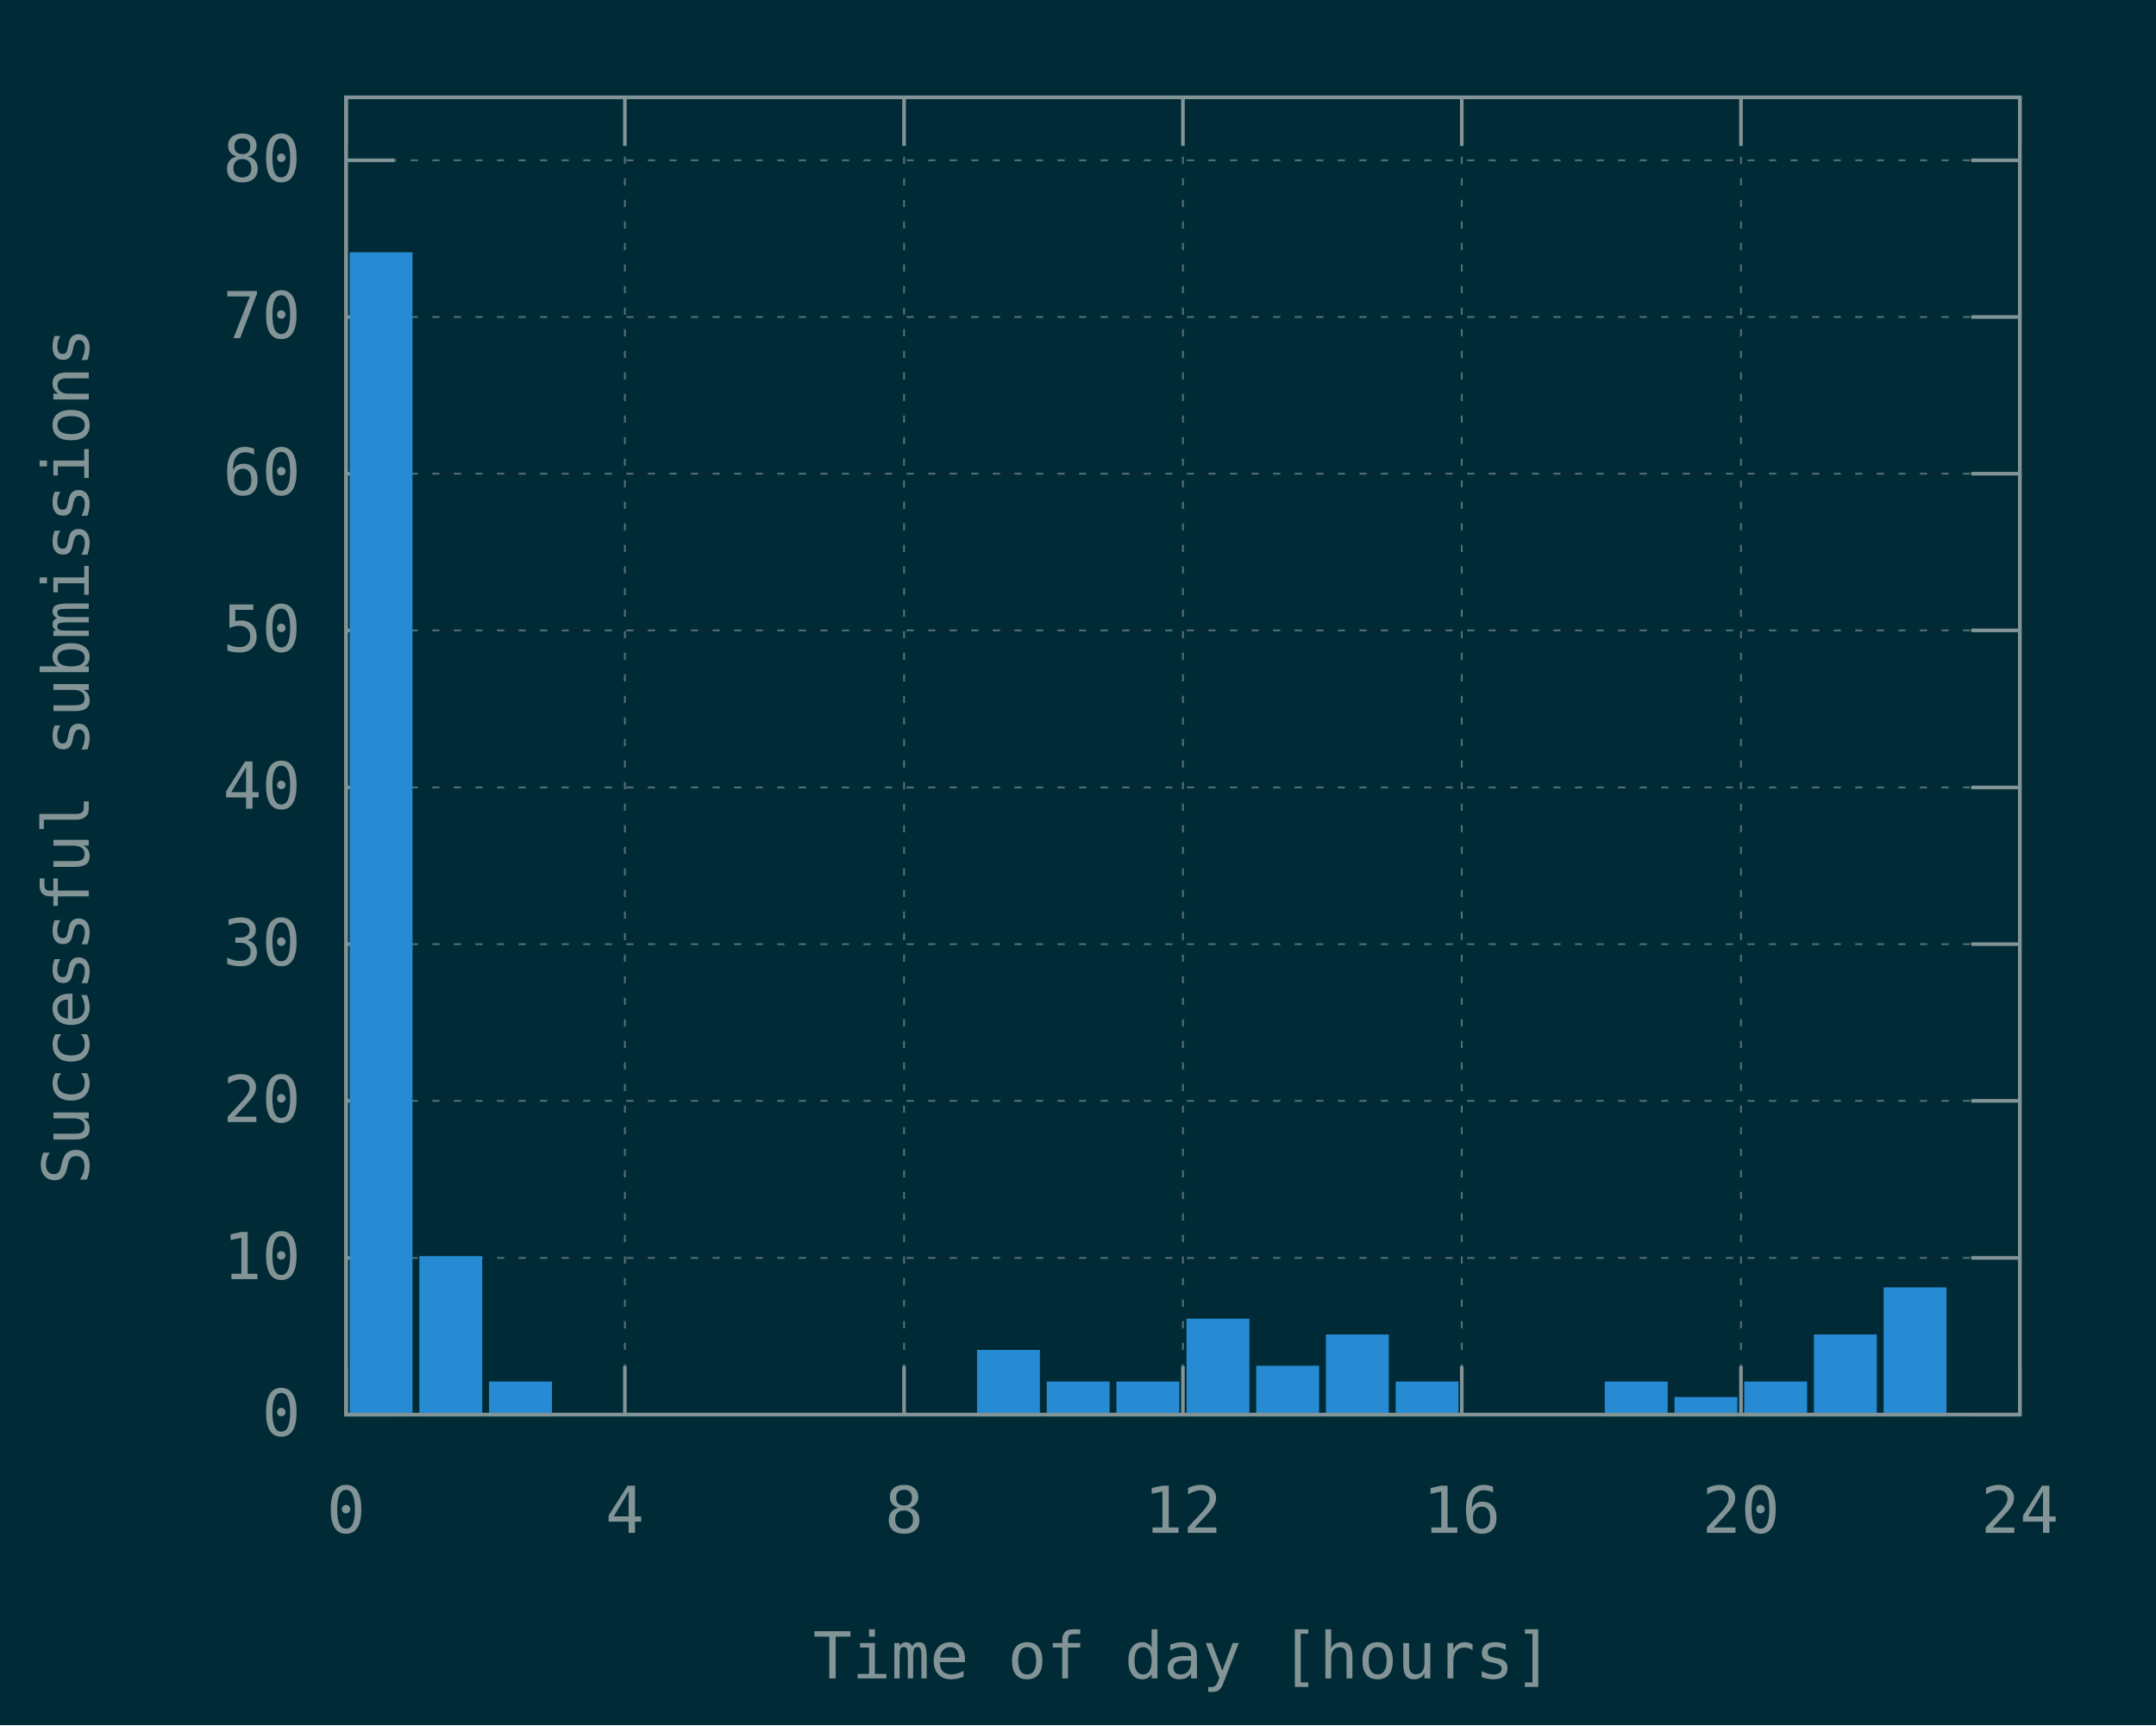
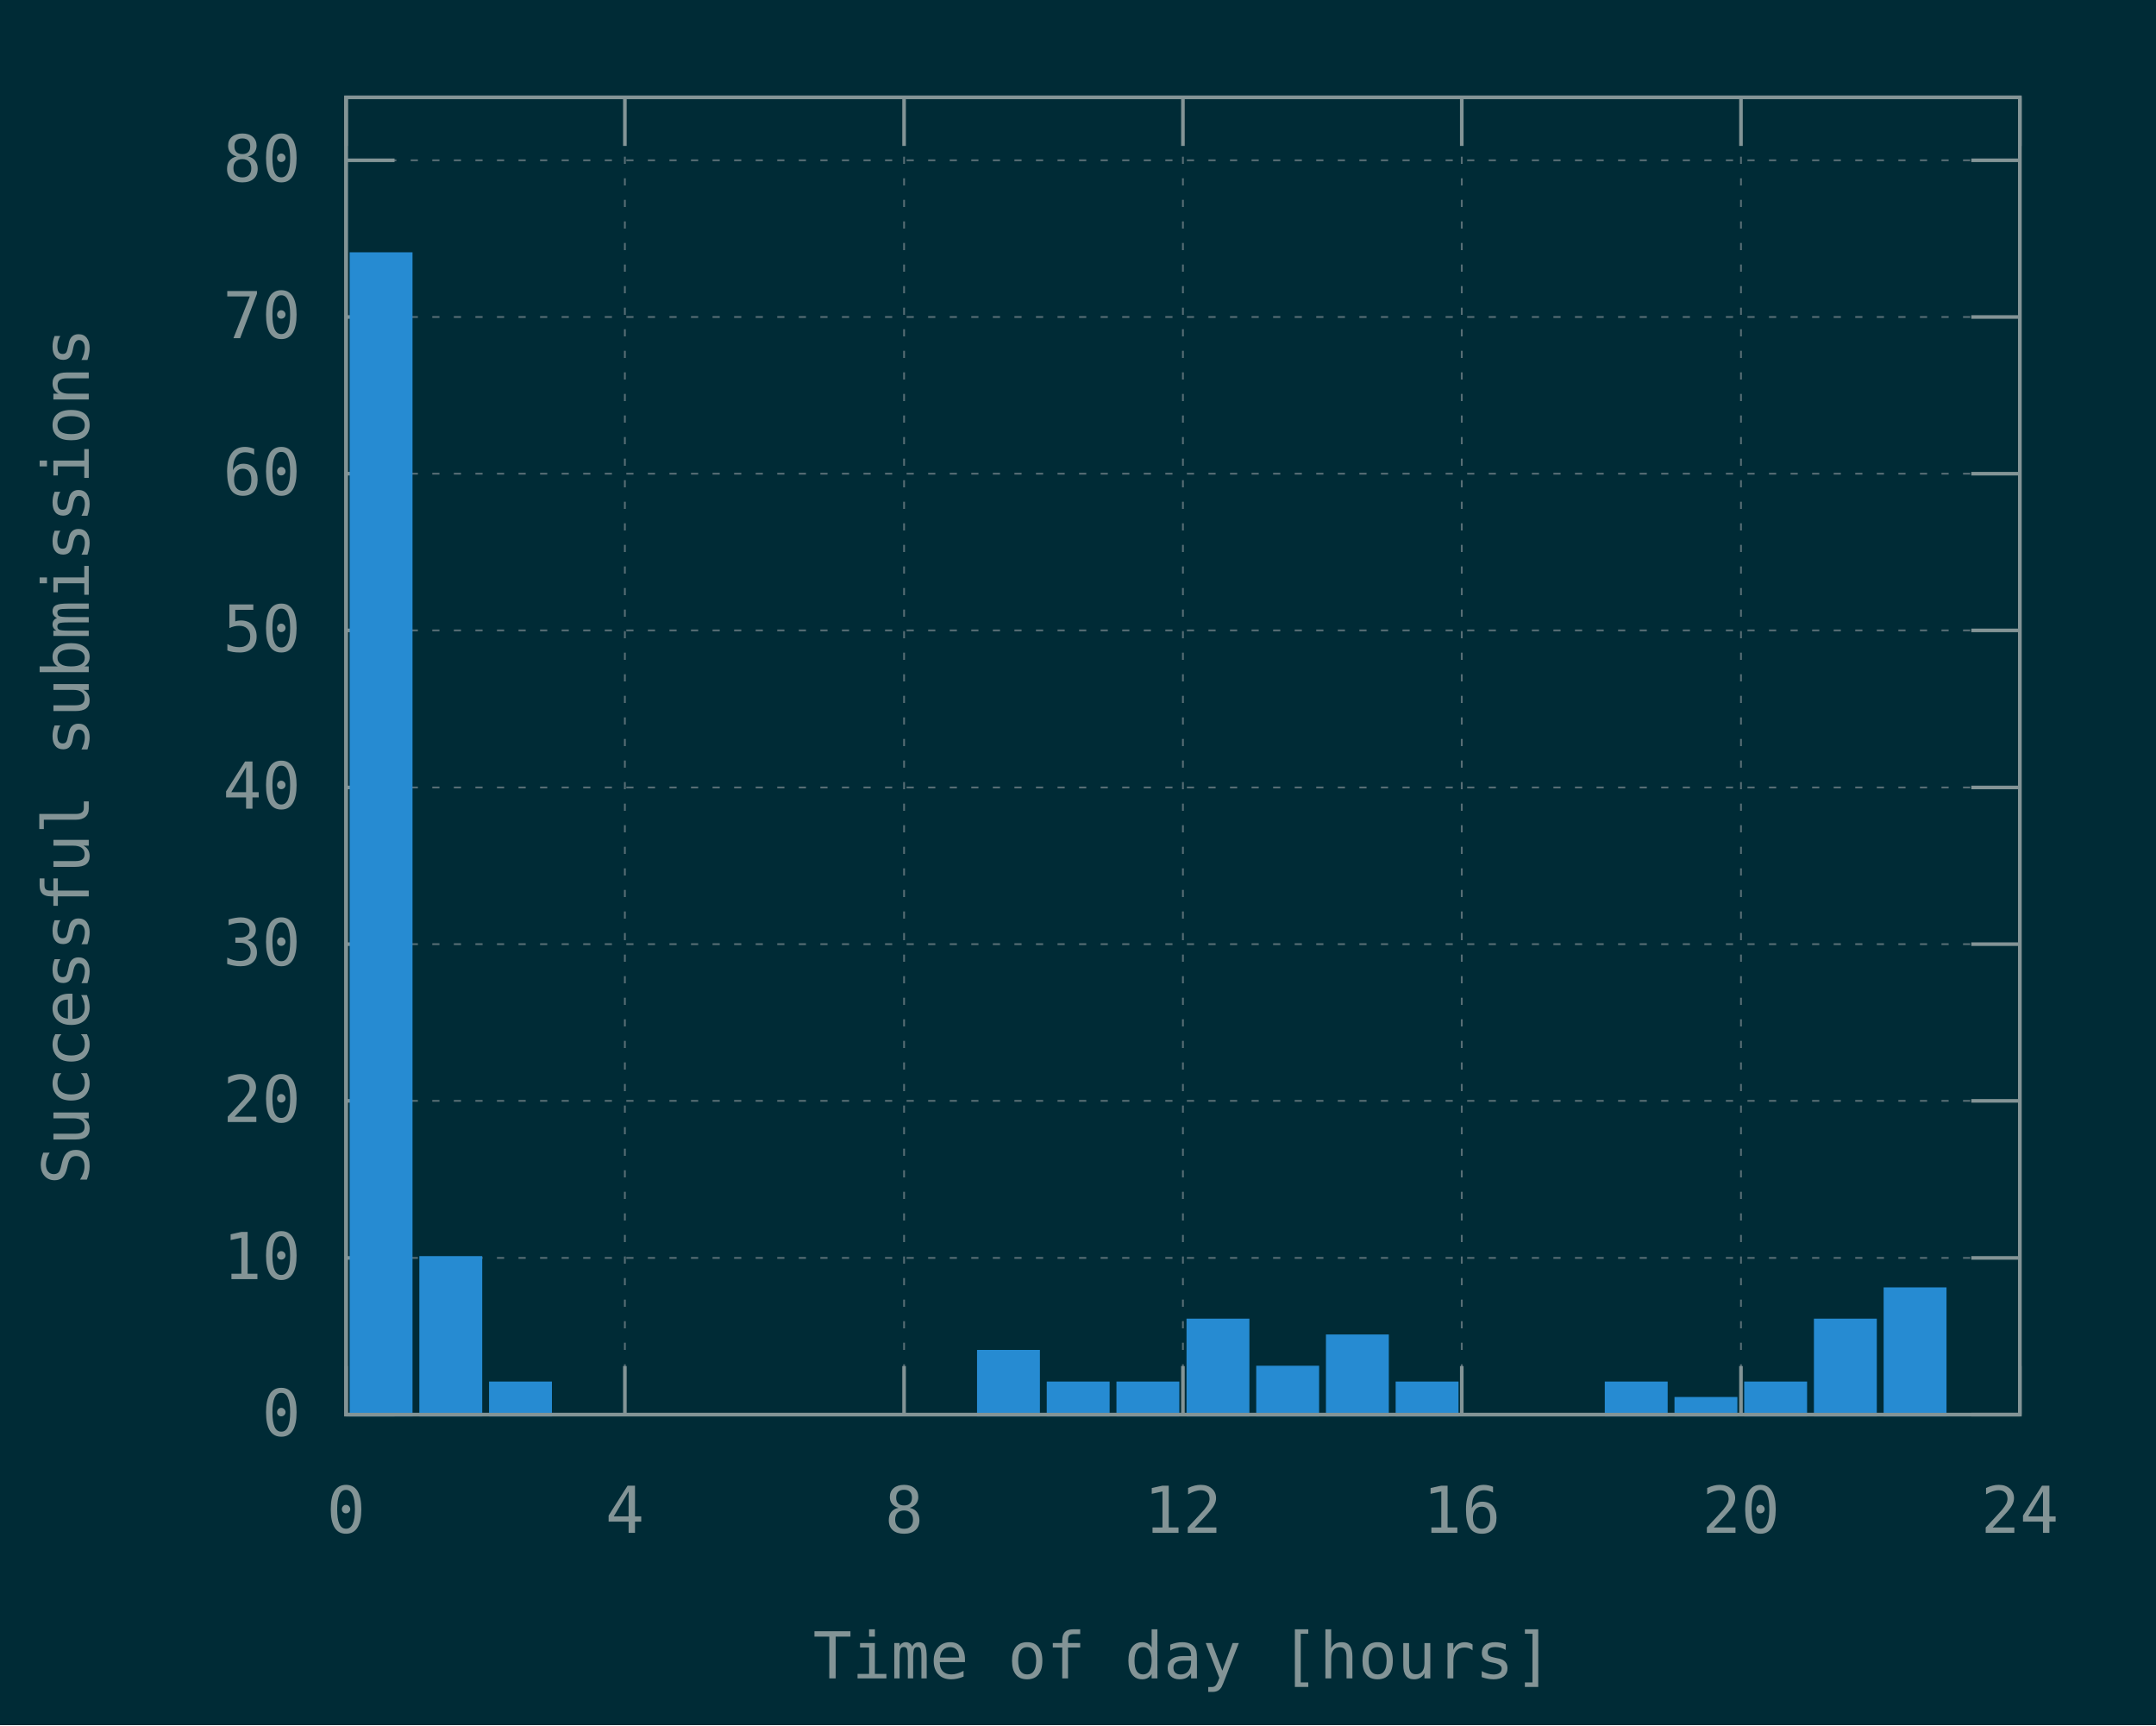
<svg xmlns="http://www.w3.org/2000/svg" xmlns:xlink="http://www.w3.org/1999/xlink" width="600" height="480" viewBox="0 0 600 480">
  <g id="gnuplot_canvas">
    <rect x="0" y="0" width="600" height="480" fill="#002b36" />
    <defs>
      <circle id="gpDot" r="0.5" stroke-width="0.5" stroke="currentColor" />
      <path id="gpPt0" stroke-width="0.148" stroke="currentColor" d="M-1,0 h2 M0,-1 v2" />
      <path id="gpPt1" stroke-width="0.148" stroke="currentColor" d="M-1,-1 L1,1 M1,-1 L-1,1" />
      <path id="gpPt2" stroke-width="0.148" stroke="currentColor" d="M-1,0 L1,0 M0,-1 L0,1 M-1,-1 L1,1 M-1,1 L1,-1" />
      <rect id="gpPt3" stroke-width="0.148" stroke="currentColor" x="-1" y="-1" width="2" height="2" />
      <rect id="gpPt4" stroke-width="0.148" stroke="currentColor" fill="currentColor" x="-1" y="-1" width="2" height="2" />
      <circle id="gpPt5" stroke-width="0.148" stroke="currentColor" cx="0" cy="0" r="1" />
      <use xlink:href="#gpPt5" id="gpPt6" fill="currentColor" stroke="none" />
      <path id="gpPt7" stroke-width="0.148" stroke="currentColor" d="M0,-1.33 L-1.33,0.67 L1.33,0.67 z" />
      <use xlink:href="#gpPt7" id="gpPt8" fill="currentColor" stroke="none" />
      <use xlink:href="#gpPt7" id="gpPt9" stroke="currentColor" transform="rotate(180)" />
      <use xlink:href="#gpPt9" id="gpPt10" fill="currentColor" stroke="none" />
      <use xlink:href="#gpPt3" id="gpPt11" stroke="currentColor" transform="rotate(45)" />
      <use xlink:href="#gpPt11" id="gpPt12" fill="currentColor" stroke="none" />
      <path id="gpPt13" stroke-width="0.148" stroke="currentColor" d="M0,1.330 L1.265,0.411 L0.782,-1.067 L-0.782,-1.076 L-1.265,0.411 z" />
      <use xlink:href="#gpPt13" id="gpPt14" fill="currentColor" stroke="none" />
      <filter id="textbox" filterUnits="objectBoundingBox" x="0" y="0" height="1" width="1">
        <feFlood flood-color="#002B36" flood-opacity="1" result="bgnd" />
        <feComposite in="SourceGraphic" in2="bgnd" operator="atop" />
      </filter>
      <filter id="greybox" filterUnits="objectBoundingBox" x="0" y="0" height="1" width="1">
        <feFlood flood-color="lightgrey" flood-opacity="1" result="grey" />
        <feComposite in="SourceGraphic" in2="grey" operator="atop" />
      </filter>
    </defs>
    <g fill="none" color="#002B36" stroke="currentColor" stroke-width="1.00" stroke-linecap="butt" stroke-linejoin="miter">
</g>
    <g fill="none" color="black" stroke="currentColor" stroke-width="1.00" stroke-linecap="butt" stroke-linejoin="miter">
</g>
    <g fill="none" color="black" stroke="rgb(131, 148, 150)" stroke-width="0.50" stroke-linecap="butt" stroke-linejoin="miter">
</g>
    <g fill="none" color="gray" stroke="currentColor" stroke-width="0.50" stroke-linecap="butt" stroke-linejoin="miter">
      <path stroke="rgb( 88, 110, 117)" stroke-dasharray="2,4" class="gridline" d="M96.3,393.6 L562.1,393.6  " />
    </g>
    <g fill="none" color="gray" stroke="rgb( 88, 110, 117)" stroke-width="1.00" stroke-linecap="butt" stroke-linejoin="miter">
</g>
    <g fill="none" color="black" stroke="currentColor" stroke-width="1.00" stroke-linecap="butt" stroke-linejoin="miter">
      <path stroke="rgb(131, 148, 150)" d="M96.3,393.6 L109.8,393.6 M562.1,393.6 L548.6,393.6  " />
      <g transform="translate(83.7,399.5)" stroke="none" fill="rgb(131,148,150)" font-family="Inconsolata" font-size="18.00" text-anchor="end">
        <text>
          <tspan font-family="Inconsolata"> 0</tspan>
        </text>
      </g>
    </g>
    <g fill="none" color="black" stroke="currentColor" stroke-width="1.00" stroke-linecap="butt" stroke-linejoin="miter">
</g>
    <g fill="none" color="black" stroke="rgb(131, 148, 150)" stroke-width="0.50" stroke-linecap="butt" stroke-linejoin="miter">
</g>
    <g fill="none" color="gray" stroke="currentColor" stroke-width="0.50" stroke-linecap="butt" stroke-linejoin="miter">
      <path stroke="rgb( 88, 110, 117)" stroke-dasharray="2,4" class="gridline" d="M96.3,350.0 L562.1,350.0  " />
    </g>
    <g fill="none" color="gray" stroke="rgb( 88, 110, 117)" stroke-width="1.00" stroke-linecap="butt" stroke-linejoin="miter">
</g>
    <g fill="none" color="black" stroke="currentColor" stroke-width="1.00" stroke-linecap="butt" stroke-linejoin="miter">
      <path stroke="rgb(131, 148, 150)" d="M96.3,350.0 L109.8,350.0 M562.1,350.0 L548.6,350.0  " />
      <g transform="translate(83.7,355.9)" stroke="none" fill="rgb(131,148,150)" font-family="Inconsolata" font-size="18.00" text-anchor="end">
        <text>
          <tspan font-family="Inconsolata"> 10</tspan>
        </text>
      </g>
    </g>
    <g fill="none" color="black" stroke="currentColor" stroke-width="1.00" stroke-linecap="butt" stroke-linejoin="miter">
</g>
    <g fill="none" color="black" stroke="rgb(131, 148, 150)" stroke-width="0.50" stroke-linecap="butt" stroke-linejoin="miter">
</g>
    <g fill="none" color="gray" stroke="currentColor" stroke-width="0.50" stroke-linecap="butt" stroke-linejoin="miter">
      <path stroke="rgb( 88, 110, 117)" stroke-dasharray="2,4" class="gridline" d="M96.3,306.3 L562.1,306.3  " />
    </g>
    <g fill="none" color="gray" stroke="rgb( 88, 110, 117)" stroke-width="1.00" stroke-linecap="butt" stroke-linejoin="miter">
</g>
    <g fill="none" color="black" stroke="currentColor" stroke-width="1.00" stroke-linecap="butt" stroke-linejoin="miter">
      <path stroke="rgb(131, 148, 150)" d="M96.3,306.3 L109.8,306.3 M562.1,306.3 L548.6,306.3  " />
      <g transform="translate(83.7,312.2)" stroke="none" fill="rgb(131,148,150)" font-family="Inconsolata" font-size="18.00" text-anchor="end">
        <text>
          <tspan font-family="Inconsolata"> 20</tspan>
        </text>
      </g>
    </g>
    <g fill="none" color="black" stroke="currentColor" stroke-width="1.00" stroke-linecap="butt" stroke-linejoin="miter">
</g>
    <g fill="none" color="black" stroke="rgb(131, 148, 150)" stroke-width="0.50" stroke-linecap="butt" stroke-linejoin="miter">
</g>
    <g fill="none" color="gray" stroke="currentColor" stroke-width="0.50" stroke-linecap="butt" stroke-linejoin="miter">
      <path stroke="rgb( 88, 110, 117)" stroke-dasharray="2,4" class="gridline" d="M96.3,262.7 L562.1,262.7  " />
    </g>
    <g fill="none" color="gray" stroke="rgb( 88, 110, 117)" stroke-width="1.00" stroke-linecap="butt" stroke-linejoin="miter">
</g>
    <g fill="none" color="black" stroke="currentColor" stroke-width="1.00" stroke-linecap="butt" stroke-linejoin="miter">
      <path stroke="rgb(131, 148, 150)" d="M96.3,262.7 L109.8,262.7 M562.1,262.7 L548.6,262.7  " />
      <g transform="translate(83.7,268.6)" stroke="none" fill="rgb(131,148,150)" font-family="Inconsolata" font-size="18.00" text-anchor="end">
        <text>
          <tspan font-family="Inconsolata"> 30</tspan>
        </text>
      </g>
    </g>
    <g fill="none" color="black" stroke="currentColor" stroke-width="1.00" stroke-linecap="butt" stroke-linejoin="miter">
</g>
    <g fill="none" color="black" stroke="rgb(131, 148, 150)" stroke-width="0.50" stroke-linecap="butt" stroke-linejoin="miter">
</g>
    <g fill="none" color="gray" stroke="currentColor" stroke-width="0.50" stroke-linecap="butt" stroke-linejoin="miter">
      <path stroke="rgb( 88, 110, 117)" stroke-dasharray="2,4" class="gridline" d="M96.3,219.1 L562.1,219.1  " />
    </g>
    <g fill="none" color="gray" stroke="rgb( 88, 110, 117)" stroke-width="1.00" stroke-linecap="butt" stroke-linejoin="miter">
</g>
    <g fill="none" color="black" stroke="currentColor" stroke-width="1.00" stroke-linecap="butt" stroke-linejoin="miter">
      <path stroke="rgb(131, 148, 150)" d="M96.3,219.1 L109.8,219.1 M562.1,219.1 L548.6,219.1  " />
      <g transform="translate(83.7,225.0)" stroke="none" fill="rgb(131,148,150)" font-family="Inconsolata" font-size="18.00" text-anchor="end">
        <text>
          <tspan font-family="Inconsolata"> 40</tspan>
        </text>
      </g>
    </g>
    <g fill="none" color="black" stroke="currentColor" stroke-width="1.00" stroke-linecap="butt" stroke-linejoin="miter">
</g>
    <g fill="none" color="black" stroke="rgb(131, 148, 150)" stroke-width="0.50" stroke-linecap="butt" stroke-linejoin="miter">
</g>
    <g fill="none" color="gray" stroke="currentColor" stroke-width="0.50" stroke-linecap="butt" stroke-linejoin="miter">
      <path stroke="rgb( 88, 110, 117)" stroke-dasharray="2,4" class="gridline" d="M96.3,175.4 L562.1,175.4  " />
    </g>
    <g fill="none" color="gray" stroke="rgb( 88, 110, 117)" stroke-width="1.00" stroke-linecap="butt" stroke-linejoin="miter">
</g>
    <g fill="none" color="black" stroke="currentColor" stroke-width="1.00" stroke-linecap="butt" stroke-linejoin="miter">
      <path stroke="rgb(131, 148, 150)" d="M96.3,175.4 L109.8,175.4 M562.1,175.4 L548.6,175.4  " />
      <g transform="translate(83.7,181.3)" stroke="none" fill="rgb(131,148,150)" font-family="Inconsolata" font-size="18.00" text-anchor="end">
        <text>
          <tspan font-family="Inconsolata"> 50</tspan>
        </text>
      </g>
    </g>
    <g fill="none" color="black" stroke="currentColor" stroke-width="1.00" stroke-linecap="butt" stroke-linejoin="miter">
</g>
    <g fill="none" color="black" stroke="rgb(131, 148, 150)" stroke-width="0.50" stroke-linecap="butt" stroke-linejoin="miter">
</g>
    <g fill="none" color="gray" stroke="currentColor" stroke-width="0.50" stroke-linecap="butt" stroke-linejoin="miter">
      <path stroke="rgb( 88, 110, 117)" stroke-dasharray="2,4" class="gridline" d="M96.3,131.8 L562.1,131.8  " />
    </g>
    <g fill="none" color="gray" stroke="rgb( 88, 110, 117)" stroke-width="1.00" stroke-linecap="butt" stroke-linejoin="miter">
</g>
    <g fill="none" color="black" stroke="currentColor" stroke-width="1.00" stroke-linecap="butt" stroke-linejoin="miter">
      <path stroke="rgb(131, 148, 150)" d="M96.3,131.8 L109.8,131.8 M562.1,131.8 L548.6,131.8  " />
      <g transform="translate(83.7,137.7)" stroke="none" fill="rgb(131,148,150)" font-family="Inconsolata" font-size="18.00" text-anchor="end">
        <text>
          <tspan font-family="Inconsolata"> 60</tspan>
        </text>
      </g>
    </g>
    <g fill="none" color="black" stroke="currentColor" stroke-width="1.00" stroke-linecap="butt" stroke-linejoin="miter">
</g>
    <g fill="none" color="black" stroke="rgb(131, 148, 150)" stroke-width="0.50" stroke-linecap="butt" stroke-linejoin="miter">
</g>
    <g fill="none" color="gray" stroke="currentColor" stroke-width="0.50" stroke-linecap="butt" stroke-linejoin="miter">
      <path stroke="rgb( 88, 110, 117)" stroke-dasharray="2,4" class="gridline" d="M96.3,88.2 L562.1,88.2  " />
    </g>
    <g fill="none" color="gray" stroke="rgb( 88, 110, 117)" stroke-width="1.00" stroke-linecap="butt" stroke-linejoin="miter">
</g>
    <g fill="none" color="black" stroke="currentColor" stroke-width="1.00" stroke-linecap="butt" stroke-linejoin="miter">
      <path stroke="rgb(131, 148, 150)" d="M96.3,88.2 L109.8,88.2 M562.1,88.2 L548.6,88.2  " />
      <g transform="translate(83.7,94.1)" stroke="none" fill="rgb(131,148,150)" font-family="Inconsolata" font-size="18.00" text-anchor="end">
        <text>
          <tspan font-family="Inconsolata"> 70</tspan>
        </text>
      </g>
    </g>
    <g fill="none" color="black" stroke="currentColor" stroke-width="1.00" stroke-linecap="butt" stroke-linejoin="miter">
</g>
    <g fill="none" color="black" stroke="rgb(131, 148, 150)" stroke-width="0.50" stroke-linecap="butt" stroke-linejoin="miter">
</g>
    <g fill="none" color="gray" stroke="currentColor" stroke-width="0.50" stroke-linecap="butt" stroke-linejoin="miter">
      <path stroke="rgb( 88, 110, 117)" stroke-dasharray="2,4" class="gridline" d="M96.3,44.6 L562.1,44.6  " />
    </g>
    <g fill="none" color="gray" stroke="rgb( 88, 110, 117)" stroke-width="1.00" stroke-linecap="butt" stroke-linejoin="miter">
</g>
    <g fill="none" color="black" stroke="currentColor" stroke-width="1.00" stroke-linecap="butt" stroke-linejoin="miter">
      <path stroke="rgb(131, 148, 150)" d="M96.3,44.6 L109.8,44.6 M562.1,44.6 L548.6,44.6  " />
      <g transform="translate(83.7,50.5)" stroke="none" fill="rgb(131,148,150)" font-family="Inconsolata" font-size="18.00" text-anchor="end">
        <text>
          <tspan font-family="Inconsolata"> 80</tspan>
        </text>
      </g>
    </g>
    <g fill="none" color="black" stroke="currentColor" stroke-width="1.00" stroke-linecap="butt" stroke-linejoin="miter">
</g>
    <g fill="none" color="black" stroke="rgb(131, 148, 150)" stroke-width="0.50" stroke-linecap="butt" stroke-linejoin="miter">
</g>
    <g fill="none" color="gray" stroke="currentColor" stroke-width="0.50" stroke-linecap="butt" stroke-linejoin="miter">
      <path stroke="rgb( 88, 110, 117)" stroke-dasharray="2,4" class="gridline" d="M96.3,393.6 L96.3,27.1  " />
    </g>
    <g fill="none" color="gray" stroke="rgb( 88, 110, 117)" stroke-width="1.00" stroke-linecap="butt" stroke-linejoin="miter">
</g>
    <g fill="none" color="black" stroke="currentColor" stroke-width="1.00" stroke-linecap="butt" stroke-linejoin="miter">
      <path stroke="rgb(131, 148, 150)" d="M96.3,393.6 L96.3,380.1 M96.3,27.1 L96.3,40.6  " />
      <g transform="translate(96.3,426.5)" stroke="none" fill="rgb(131,148,150)" font-family="Inconsolata" font-size="18.00" text-anchor="middle">
        <text>
          <tspan font-family="Inconsolata"> 0</tspan>
        </text>
      </g>
    </g>
    <g fill="none" color="black" stroke="currentColor" stroke-width="1.00" stroke-linecap="butt" stroke-linejoin="miter">
</g>
    <g fill="none" color="black" stroke="rgb(131, 148, 150)" stroke-width="0.50" stroke-linecap="butt" stroke-linejoin="miter">
</g>
    <g fill="none" color="gray" stroke="currentColor" stroke-width="0.50" stroke-linecap="butt" stroke-linejoin="miter">
      <path stroke="rgb( 88, 110, 117)" stroke-dasharray="2,4" class="gridline" d="M173.9,393.6 L173.9,27.1  " />
    </g>
    <g fill="none" color="gray" stroke="rgb( 88, 110, 117)" stroke-width="1.00" stroke-linecap="butt" stroke-linejoin="miter">
</g>
    <g fill="none" color="black" stroke="currentColor" stroke-width="1.00" stroke-linecap="butt" stroke-linejoin="miter">
      <path stroke="rgb(131, 148, 150)" d="M173.9,393.6 L173.9,380.1 M173.9,27.1 L173.9,40.6  " />
      <g transform="translate(173.9,426.5)" stroke="none" fill="rgb(131,148,150)" font-family="Inconsolata" font-size="18.00" text-anchor="middle">
        <text>
          <tspan font-family="Inconsolata"> 4</tspan>
        </text>
      </g>
    </g>
    <g fill="none" color="black" stroke="currentColor" stroke-width="1.00" stroke-linecap="butt" stroke-linejoin="miter">
</g>
    <g fill="none" color="black" stroke="rgb(131, 148, 150)" stroke-width="0.50" stroke-linecap="butt" stroke-linejoin="miter">
</g>
    <g fill="none" color="gray" stroke="currentColor" stroke-width="0.50" stroke-linecap="butt" stroke-linejoin="miter">
      <path stroke="rgb( 88, 110, 117)" stroke-dasharray="2,4" class="gridline" d="M251.6,393.6 L251.6,27.1  " />
    </g>
    <g fill="none" color="gray" stroke="rgb( 88, 110, 117)" stroke-width="1.00" stroke-linecap="butt" stroke-linejoin="miter">
</g>
    <g fill="none" color="black" stroke="currentColor" stroke-width="1.00" stroke-linecap="butt" stroke-linejoin="miter">
      <path stroke="rgb(131, 148, 150)" d="M251.6,393.6 L251.6,380.1 M251.6,27.1 L251.6,40.6  " />
      <g transform="translate(251.6,426.5)" stroke="none" fill="rgb(131,148,150)" font-family="Inconsolata" font-size="18.00" text-anchor="middle">
        <text>
          <tspan font-family="Inconsolata"> 8</tspan>
        </text>
      </g>
    </g>
    <g fill="none" color="black" stroke="currentColor" stroke-width="1.00" stroke-linecap="butt" stroke-linejoin="miter">
</g>
    <g fill="none" color="black" stroke="rgb(131, 148, 150)" stroke-width="0.50" stroke-linecap="butt" stroke-linejoin="miter">
</g>
    <g fill="none" color="gray" stroke="currentColor" stroke-width="0.50" stroke-linecap="butt" stroke-linejoin="miter">
      <path stroke="rgb( 88, 110, 117)" stroke-dasharray="2,4" class="gridline" d="M329.2,393.6 L329.2,27.1  " />
    </g>
    <g fill="none" color="gray" stroke="rgb( 88, 110, 117)" stroke-width="1.00" stroke-linecap="butt" stroke-linejoin="miter">
</g>
    <g fill="none" color="black" stroke="currentColor" stroke-width="1.00" stroke-linecap="butt" stroke-linejoin="miter">
      <path stroke="rgb(131, 148, 150)" d="M329.2,393.6 L329.2,380.1 M329.2,27.1 L329.2,40.6  " />
      <g transform="translate(329.2,426.5)" stroke="none" fill="rgb(131,148,150)" font-family="Inconsolata" font-size="18.00" text-anchor="middle">
        <text>
          <tspan font-family="Inconsolata"> 12</tspan>
        </text>
      </g>
    </g>
    <g fill="none" color="black" stroke="currentColor" stroke-width="1.00" stroke-linecap="butt" stroke-linejoin="miter">
</g>
    <g fill="none" color="black" stroke="rgb(131, 148, 150)" stroke-width="0.50" stroke-linecap="butt" stroke-linejoin="miter">
</g>
    <g fill="none" color="gray" stroke="currentColor" stroke-width="0.50" stroke-linecap="butt" stroke-linejoin="miter">
      <path stroke="rgb( 88, 110, 117)" stroke-dasharray="2,4" class="gridline" d="M406.8,393.6 L406.8,27.1  " />
    </g>
    <g fill="none" color="gray" stroke="rgb( 88, 110, 117)" stroke-width="1.00" stroke-linecap="butt" stroke-linejoin="miter">
</g>
    <g fill="none" color="black" stroke="currentColor" stroke-width="1.00" stroke-linecap="butt" stroke-linejoin="miter">
      <path stroke="rgb(131, 148, 150)" d="M406.8,393.6 L406.8,380.1 M406.8,27.1 L406.8,40.6  " />
      <g transform="translate(406.8,426.5)" stroke="none" fill="rgb(131,148,150)" font-family="Inconsolata" font-size="18.00" text-anchor="middle">
        <text>
          <tspan font-family="Inconsolata"> 16</tspan>
        </text>
      </g>
    </g>
    <g fill="none" color="black" stroke="currentColor" stroke-width="1.00" stroke-linecap="butt" stroke-linejoin="miter">
</g>
    <g fill="none" color="black" stroke="rgb(131, 148, 150)" stroke-width="0.50" stroke-linecap="butt" stroke-linejoin="miter">
</g>
    <g fill="none" color="gray" stroke="currentColor" stroke-width="0.50" stroke-linecap="butt" stroke-linejoin="miter">
      <path stroke="rgb( 88, 110, 117)" stroke-dasharray="2,4" class="gridline" d="M484.5,393.6 L484.5,40.6 L484.5,27.1  " />
    </g>
    <g fill="none" color="gray" stroke="rgb( 88, 110, 117)" stroke-width="1.00" stroke-linecap="butt" stroke-linejoin="miter">
</g>
    <g fill="none" color="black" stroke="currentColor" stroke-width="1.00" stroke-linecap="butt" stroke-linejoin="miter">
      <path stroke="rgb(131, 148, 150)" d="M484.5,393.6 L484.5,380.1 M484.5,27.1 L484.5,40.6  " />
      <g transform="translate(484.5,426.5)" stroke="none" fill="rgb(131,148,150)" font-family="Inconsolata" font-size="18.00" text-anchor="middle">
        <text>
          <tspan font-family="Inconsolata"> 20</tspan>
        </text>
      </g>
    </g>
    <g fill="none" color="black" stroke="currentColor" stroke-width="1.00" stroke-linecap="butt" stroke-linejoin="miter">
</g>
    <g fill="none" color="black" stroke="rgb(131, 148, 150)" stroke-width="0.50" stroke-linecap="butt" stroke-linejoin="miter">
</g>
    <g fill="none" color="gray" stroke="currentColor" stroke-width="0.50" stroke-linecap="butt" stroke-linejoin="miter">
      <path stroke="rgb( 88, 110, 117)" stroke-dasharray="2,4" class="gridline" d="M562.1,393.6 L562.1,27.1  " />
    </g>
    <g fill="none" color="gray" stroke="rgb( 88, 110, 117)" stroke-width="1.00" stroke-linecap="butt" stroke-linejoin="miter">
</g>
    <g fill="none" color="black" stroke="currentColor" stroke-width="1.00" stroke-linecap="butt" stroke-linejoin="miter">
      <path stroke="rgb(131, 148, 150)" d="M562.1,393.6 L562.1,380.1 M562.1,27.1 L562.1,40.6  " />
      <g transform="translate(562.1,426.5)" stroke="none" fill="rgb(131,148,150)" font-family="Inconsolata" font-size="18.00" text-anchor="middle">
        <text>
          <tspan font-family="Inconsolata"> 24</tspan>
        </text>
      </g>
    </g>
    <g fill="none" color="black" stroke="currentColor" stroke-width="1.00" stroke-linecap="butt" stroke-linejoin="miter">
</g>
    <g fill="none" color="black" stroke="currentColor" stroke-width="1.00" stroke-linecap="butt" stroke-linejoin="miter">
      <path stroke="rgb(131, 148, 150)" d="M96.3,27.1 L96.3,393.6 L562.1,393.6 L562.1,27.1 L96.3,27.1 Z  " />
    </g>
    <g fill="none" color="black" stroke="currentColor" stroke-width="1.00" stroke-linecap="butt" stroke-linejoin="miter">
      <g transform="translate(24.7,210.4) rotate(270)" stroke="none" fill="rgb(131,148,150)" font-family="Inconsolata" font-size="18.00" text-anchor="middle">
        <text>
          <tspan font-family="Inconsolata">Successful submissions</tspan>
        </text>
      </g>
    </g>
    <g fill="none" color="black" stroke="currentColor" stroke-width="1.00" stroke-linecap="butt" stroke-linejoin="miter">
      <g transform="translate(329.2,467.0)" stroke="none" fill="rgb(131,148,150)" font-family="Inconsolata" font-size="18.00" text-anchor="middle">
        <text>
          <tspan font-family="Inconsolata">Time of day [hours]</tspan>
        </text>
      </g>
    </g>
    <g fill="none" color="black" stroke="currentColor" stroke-width="1.00" stroke-linecap="butt" stroke-linejoin="miter">
</g>
    <g id="gnuplot_plot_1">
      <g fill="none" color="black" stroke="currentColor" stroke-width="1.00" stroke-linecap="butt" stroke-linejoin="miter">
        <g stroke="none" shape-rendering="crispEdges">
          <polygon fill="rgb( 38, 139, 210)" points="97.8,393.6 114.4,393.6 114.4,70.6 97.8,70.6 " />
        </g>
        <path stroke="rgb( 38, 139, 210)" d="M97.8,393.6 L97.8,70.7 L114.3,70.7 L114.3,393.6 L97.8,393.6 Z  " />
        <g stroke="none" shape-rendering="crispEdges">
          <polygon fill="rgb( 38, 139, 210)" points="117.2,393.6 133.8,393.6 133.8,349.9 117.2,349.9 " />
        </g>
        <path stroke="rgb( 38, 139, 210)" d="M117.2,393.6 L117.2,350.0 L133.7,350.0 L133.7,393.6 L117.2,393.6 Z  " />
        <g stroke="none" shape-rendering="crispEdges">
          <polygon fill="rgb( 38, 139, 210)" points="136.6,393.6 153.2,393.6 153.2,384.8 136.6,384.8 " />
        </g>
        <path stroke="rgb( 38, 139, 210)" d="M136.6,393.6 L136.6,384.9 L153.1,384.9 L153.1,393.6 L136.6,393.6 Z  " />
        <g stroke="none" shape-rendering="crispEdges">
          <polygon fill="rgb( 38, 139, 210)" points="272.4,393.6 289.0,393.6 289.0,376.0 272.4,376.0 " />
        </g>
        <path stroke="rgb( 38, 139, 210)" d="M272.4,393.6 L272.4,376.1 L288.9,376.1 L288.9,393.6 L272.4,393.6 Z  " />
        <g stroke="none" shape-rendering="crispEdges">
          <polygon fill="rgb( 38, 139, 210)" points="291.8,393.6 308.4,393.6 308.4,384.8 291.8,384.8 " />
        </g>
        <path stroke="rgb( 38, 139, 210)" d="M291.8,393.6 L291.8,384.9 L308.3,384.9 L308.3,393.6 L291.8,393.6 Z  " />
        <g stroke="none" shape-rendering="crispEdges">
          <polygon fill="rgb( 38, 139, 210)" points="311.2,393.6 327.8,393.6 327.8,384.8 311.2,384.8 " />
        </g>
        <path stroke="rgb( 38, 139, 210)" d="M311.2,393.6 L311.2,384.9 L327.7,384.9 L327.7,393.6 L311.2,393.6 Z  " />
        <g stroke="none" shape-rendering="crispEdges">
          <polygon fill="rgb( 38, 139, 210)" points="330.7,393.6 347.3,393.6 347.3,367.3 330.7,367.3 " />
        </g>
        <path stroke="rgb( 38, 139, 210)" d="M330.7,393.6 L330.7,367.4 L347.2,367.4 L347.2,393.6 L330.7,393.6 Z  " />
        <g stroke="none" shape-rendering="crispEdges">
          <polygon fill="rgb( 38, 139, 210)" points="350.1,393.6 366.7,393.6 366.7,380.4 350.1,380.4 " />
        </g>
        <path stroke="rgb( 38, 139, 210)" d="M350.1,393.6 L350.1,380.5 L366.6,380.5 L366.6,393.6 L350.1,393.6 Z  " />
        <g stroke="none" shape-rendering="crispEdges">
          <polygon fill="rgb( 38, 139, 210)" points="369.5,393.6 386.1,393.6 386.1,371.7 369.5,371.7 " />
        </g>
        <path stroke="rgb( 38, 139, 210)" d="M369.5,393.6 L369.5,371.8 L386.0,371.8 L386.0,393.6 L369.5,393.6 Z  " />
        <g stroke="none" shape-rendering="crispEdges">
          <polygon fill="rgb( 38, 139, 210)" points="388.9,393.6 405.5,393.6 405.5,384.8 388.9,384.8 " />
        </g>
        <path stroke="rgb( 38, 139, 210)" d="M388.9,393.6 L388.9,384.9 L405.4,384.9 L405.4,393.6 L388.9,393.6 Z  " />
        <g stroke="none" shape-rendering="crispEdges">
          <polygon fill="rgb( 38, 139, 210)" points="447.1,393.6 463.7,393.6 463.7,384.8 447.1,384.8 " />
        </g>
        <path stroke="rgb( 38, 139, 210)" d="M447.1,393.6 L447.1,384.9 L463.6,384.9 L463.6,393.6 L447.1,393.6 Z  " />
        <g stroke="none" shape-rendering="crispEdges">
          <polygon fill="rgb( 38, 139, 210)" points="466.5,393.6 483.1,393.6 483.1,389.1 466.5,389.1 " />
        </g>
        <path stroke="rgb( 38, 139, 210)" d="M466.5,393.6 L466.5,389.2 L483.0,389.2 L483.0,393.6 L466.5,393.6 Z  " />
        <g stroke="none" shape-rendering="crispEdges">
          <polygon fill="rgb( 38, 139, 210)" points="485.9,393.6 502.5,393.6 502.5,384.8 485.9,384.8 " />
        </g>
        <path stroke="rgb( 38, 139, 210)" d="M485.9,393.6 L485.9,384.9 L502.4,384.9 L502.4,393.6 L485.9,393.6 Z  " />
        <g stroke="none" shape-rendering="crispEdges">
-           <polygon fill="rgb( 38, 139, 210)" points="505.3,393.6 521.9,393.6 521.9,371.7 505.3,371.7 " />
-         </g>
-         <path stroke="rgb( 38, 139, 210)" d="M505.3,393.6 L505.3,371.8 L521.8,371.8 L521.8,393.6 L505.3,393.6 Z  " />
+           <polygon fill="rgb( 38, 139, 210)" points="505.3,393.6 521.9,393.6 521.9,367.3 505.3,367.3 " />
+         </g>
+         <path stroke="rgb( 38, 139, 210)" d="M505.3,393.6 L505.3,367.4 L521.8,367.4 L521.8,393.6 L505.3,393.6 Z  " />
        <g stroke="none" shape-rendering="crispEdges">
          <polygon fill="rgb( 38, 139, 210)" points="524.7,393.6 541.3,393.6 541.3,358.6 524.7,358.6 " />
        </g>
        <path stroke="rgb( 38, 139, 210)" d="M524.7,393.6 L524.7,358.7 L541.2,358.7 L541.2,393.6 L524.7,393.6 Z  " />
      </g>
    </g>
    <g fill="none" color="#002B36" stroke="rgb( 38, 139, 210)" stroke-width="2.00" stroke-linecap="butt" stroke-linejoin="miter">
</g>
    <g fill="none" color="black" stroke="currentColor" stroke-width="2.00" stroke-linecap="butt" stroke-linejoin="miter">
</g>
    <g fill="none" color="black" stroke="black" stroke-width="1.00" stroke-linecap="butt" stroke-linejoin="miter">
</g>
    <g fill="none" color="black" stroke="currentColor" stroke-width="1.00" stroke-linecap="butt" stroke-linejoin="miter">
      <path stroke="rgb(131, 148, 150)" d="M96.3,27.1 L96.3,393.6 L562.1,393.6 L562.1,27.1 L96.3,27.1 Z  " />
    </g>
    <g fill="none" color="black" stroke="currentColor" stroke-width="1.00" stroke-linecap="butt" stroke-linejoin="miter">
</g>
  </g>
</svg>
